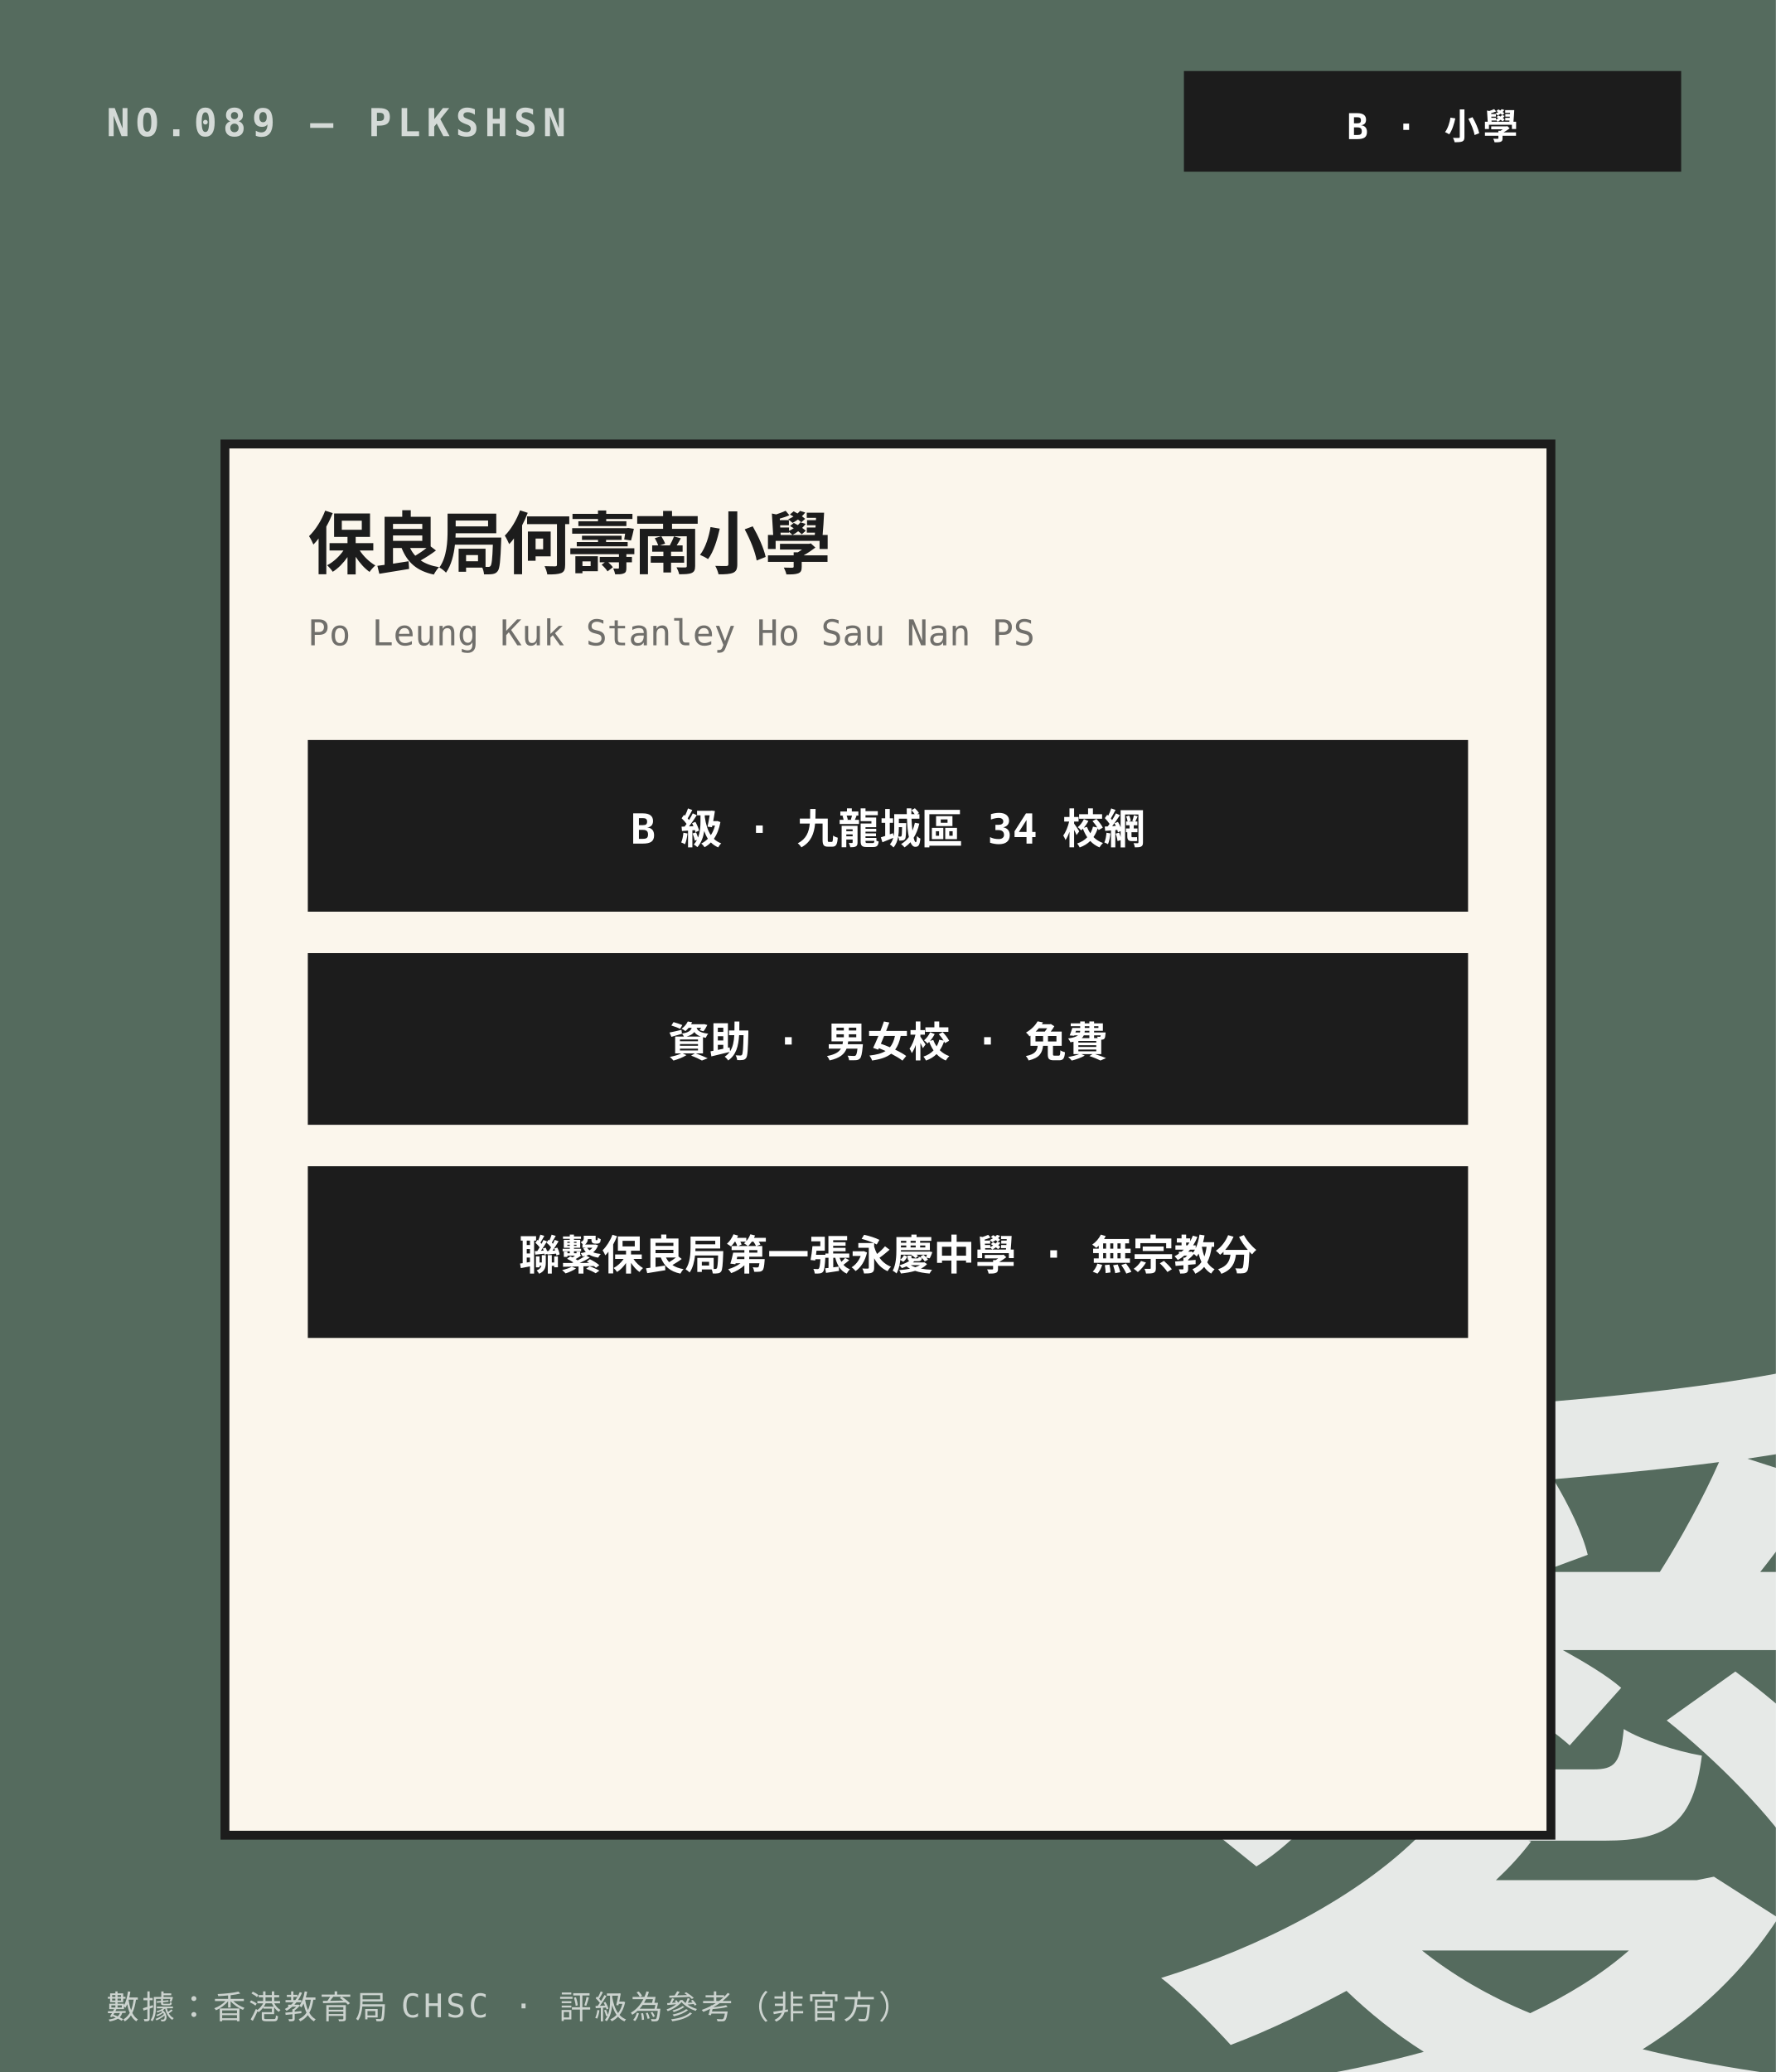
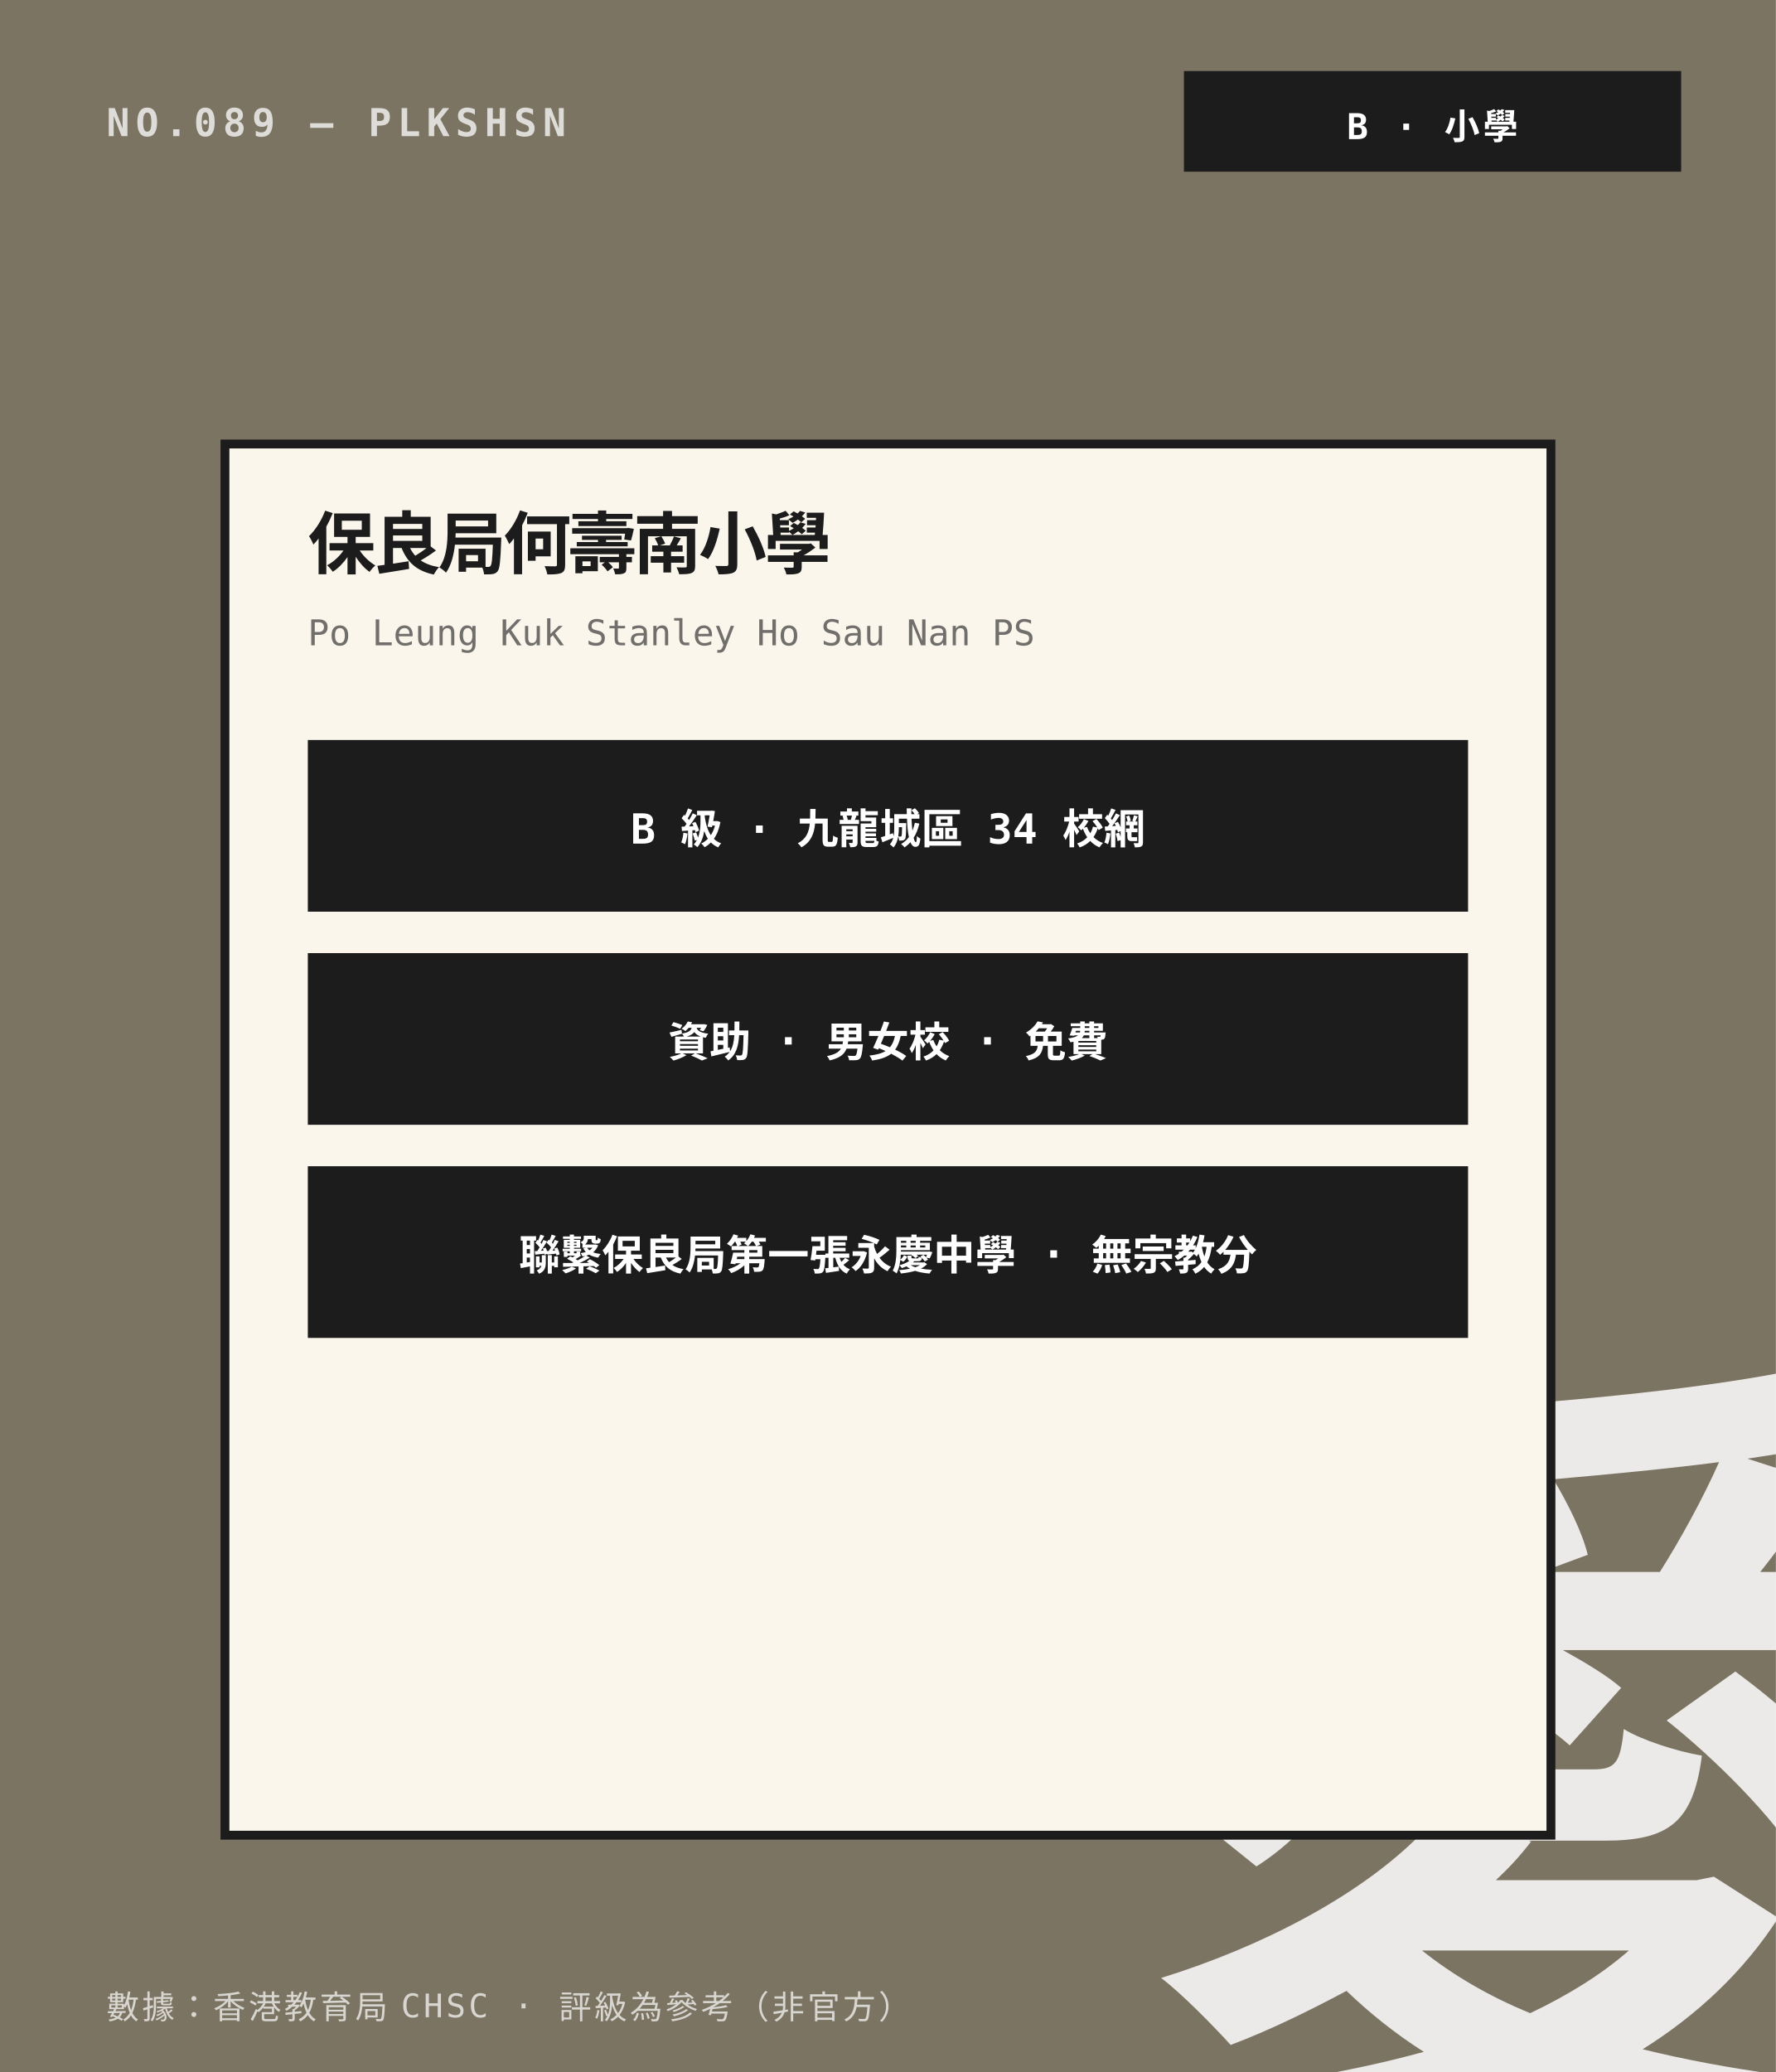
<svg xmlns="http://www.w3.org/2000/svg" width="600" height="700" viewBox="0 0 600 700">
-   <rect width="600" height="700" fill="#556B5E" />
+   <rect width="600" height="700" fill="#7C7462" />
  <rect x="400" y="24" width="168" height="34" fill="#1C1C1C" />
  <text x="484" y="47" text-anchor="middle" font-family="ui-monospace, Menlo, monospace" font-size="12" font-weight="800" fill="#FFFFFF" letter-spacing="1">B · 小學</text>
  <text x="372" y="710" font-family="Georgia, 'Times New Roman', serif" font-size="290" font-weight="800" fill="rgba(255,255,255,.85)" letter-spacing="-16">愛</text>
  <text x="36" y="46" font-family="ui-monospace, Menlo, monospace" font-size="13" font-weight="600" fill="rgba(255,255,255,.75)" letter-spacing="2">NO.089 — PLKSHSN</text>
  <rect x="76" y="150" width="448" height="470" fill="#FBF6EC" stroke="#1C1C1C" stroke-width="3" />
  <text x="104" y="192" font-family="Georgia, 'Times New Roman', serif" font-size="23" font-weight="800" fill="#1C1C1C" letter-spacing="-1">保良局何壽南小學</text>
  <text x="104" y="218" font-family="ui-monospace, Menlo, monospace" font-size="12" fill="rgba(28,28,28,.62)">Po Leung Kuk Stanley Ho Sau Nan PS</text>
  <rect x="104" y="250" width="392" height="58" fill="#1C1C1C" />
  <text x="300" y="285" text-anchor="middle" font-family="ui-monospace, Menlo, monospace" font-size="14" font-weight="800" fill="#FFFFFF">B 級 · 九龍城區 34 校網</text>
  <rect x="104" y="322" width="392" height="58" fill="#1C1C1C" />
  <text x="300" y="357" text-anchor="middle" font-family="ui-monospace, Menlo, monospace" font-size="14" font-weight="800" fill="#FFFFFF">資助 · 男女校 · 免費</text>
  <rect x="104" y="394" width="392" height="58" fill="#1C1C1C" />
  <text x="300" y="429" text-anchor="middle" font-family="ui-monospace, Menlo, monospace" font-size="14" font-weight="800" fill="#FFFFFF">聯繫保良局第一張永慶中學 · 無宗教分</text>
  <text x="36" y="682" font-family="ui-monospace, Menlo, monospace" font-size="11" fill="rgba(255,255,255,.7)" letter-spacing="1">數據：香港教育局 CHSC · 評級為參考（非官方）</text>
</svg>
